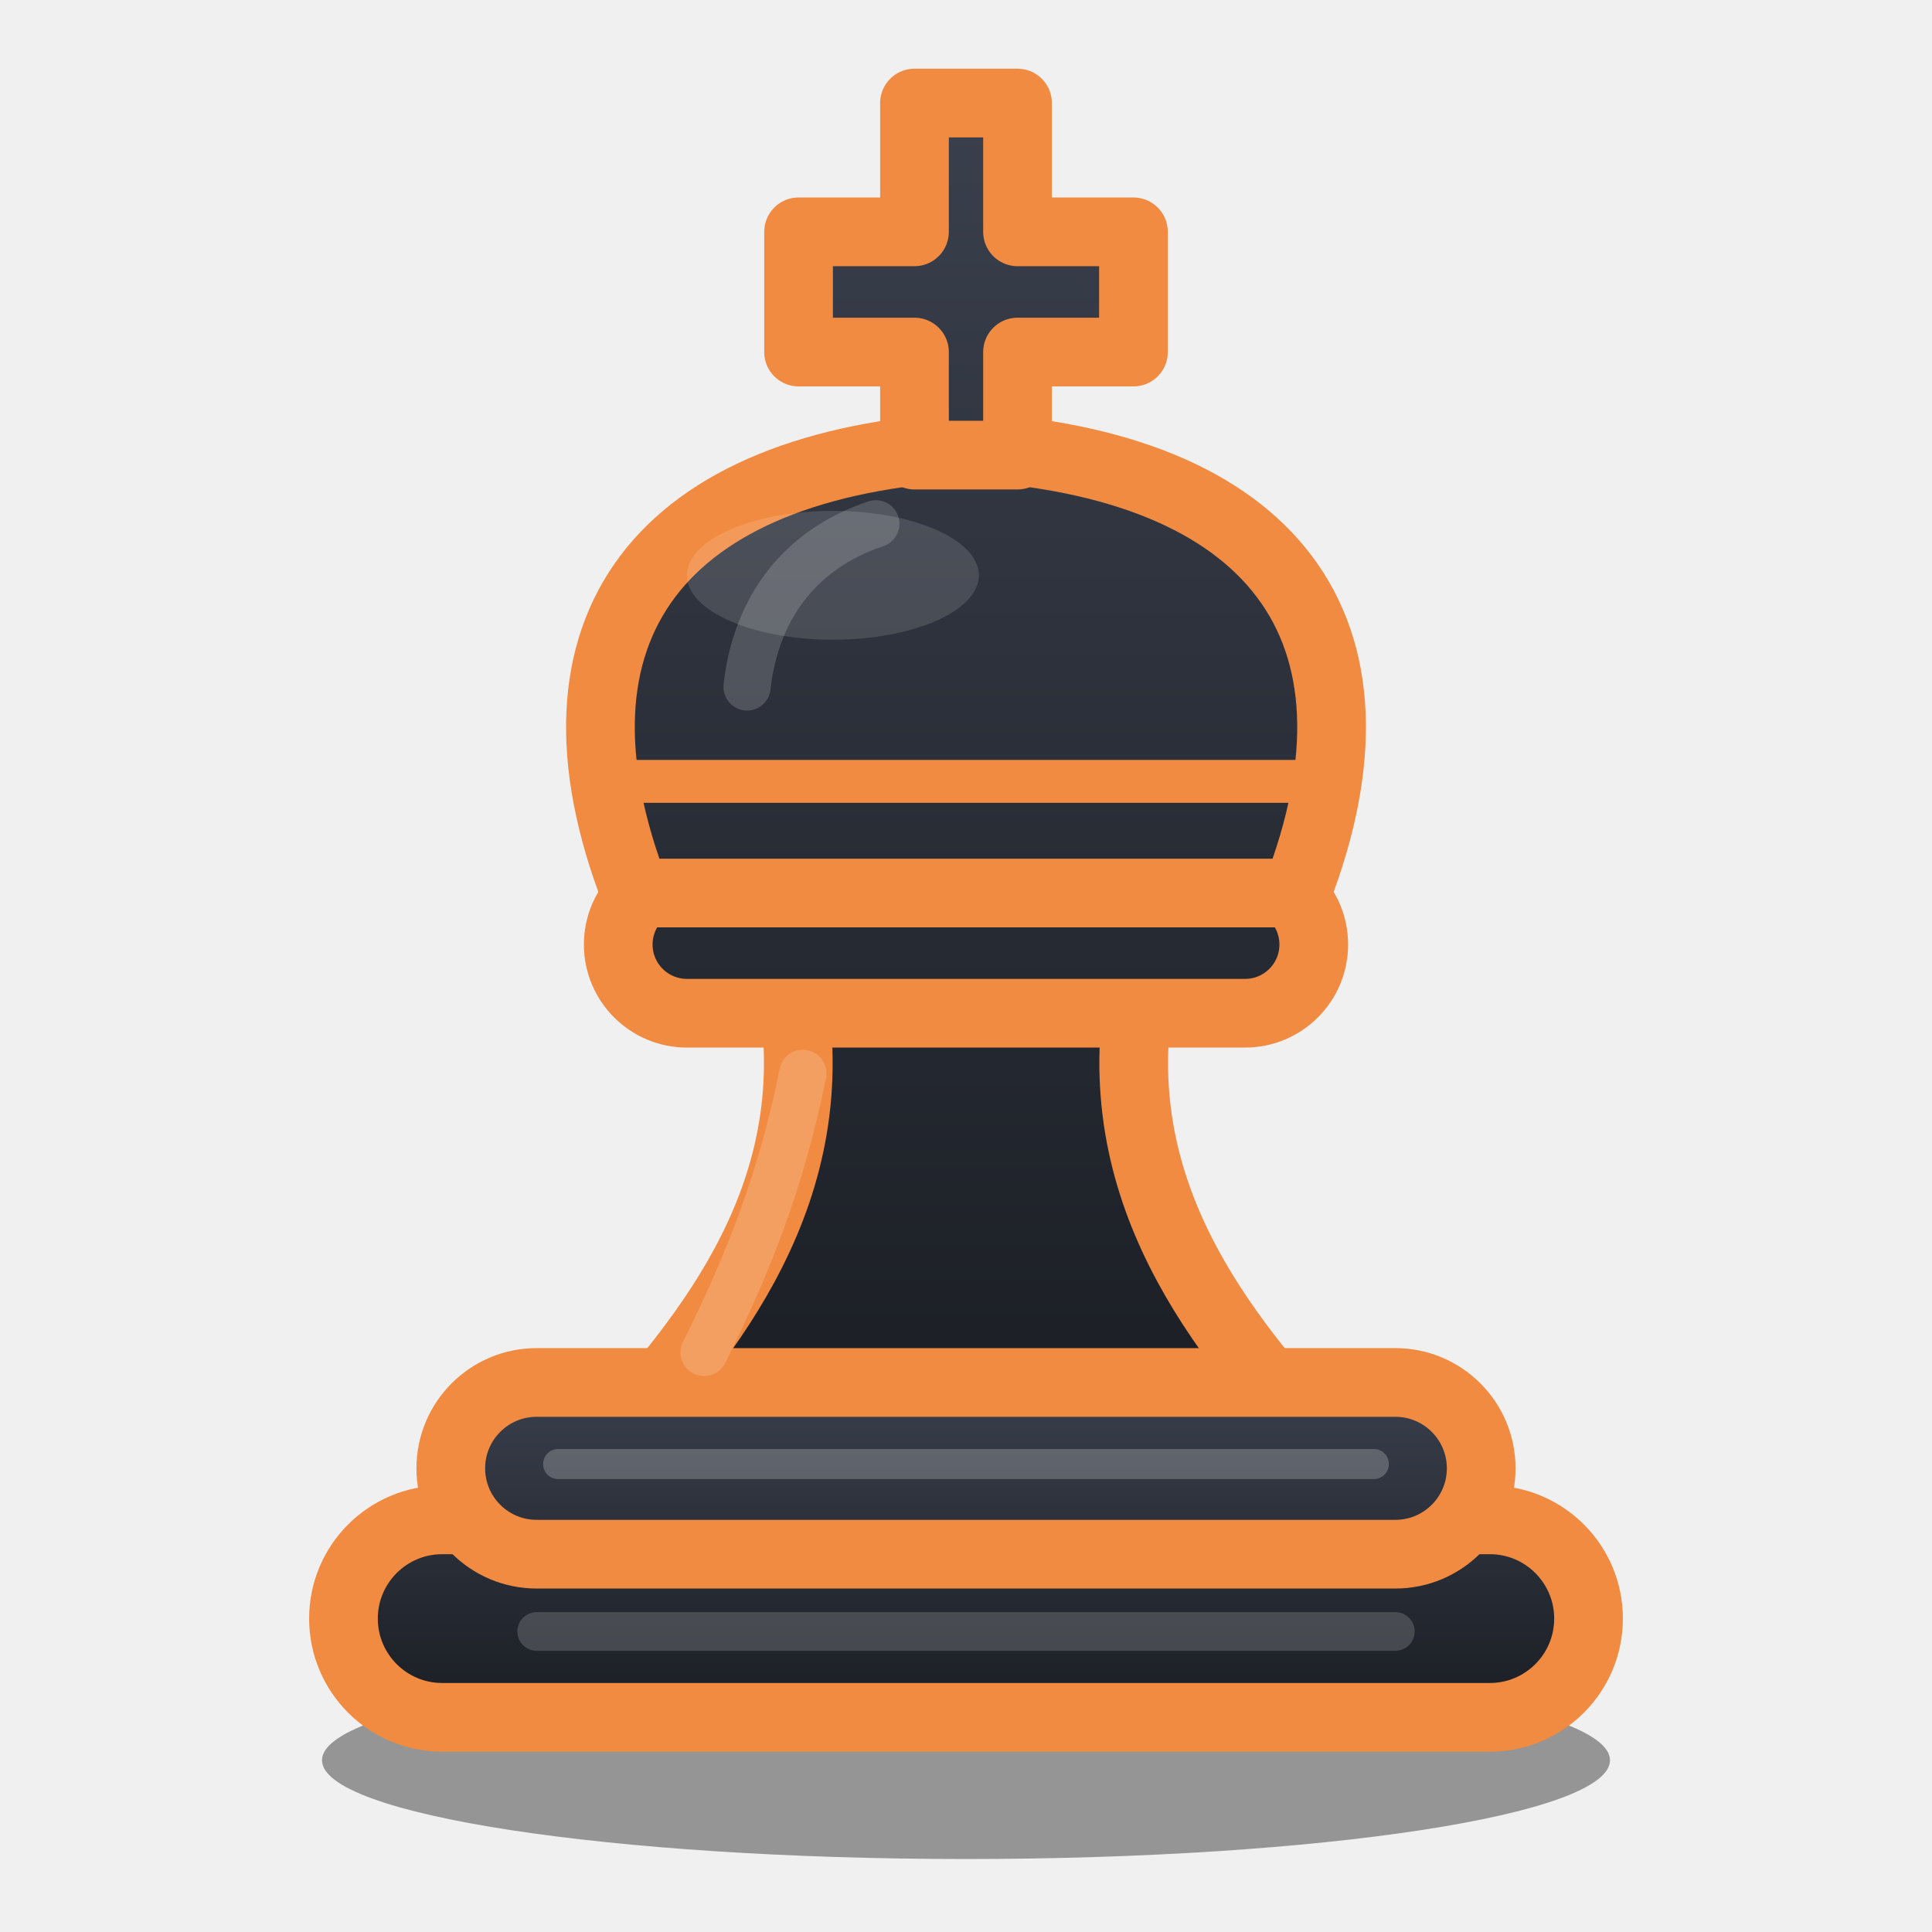
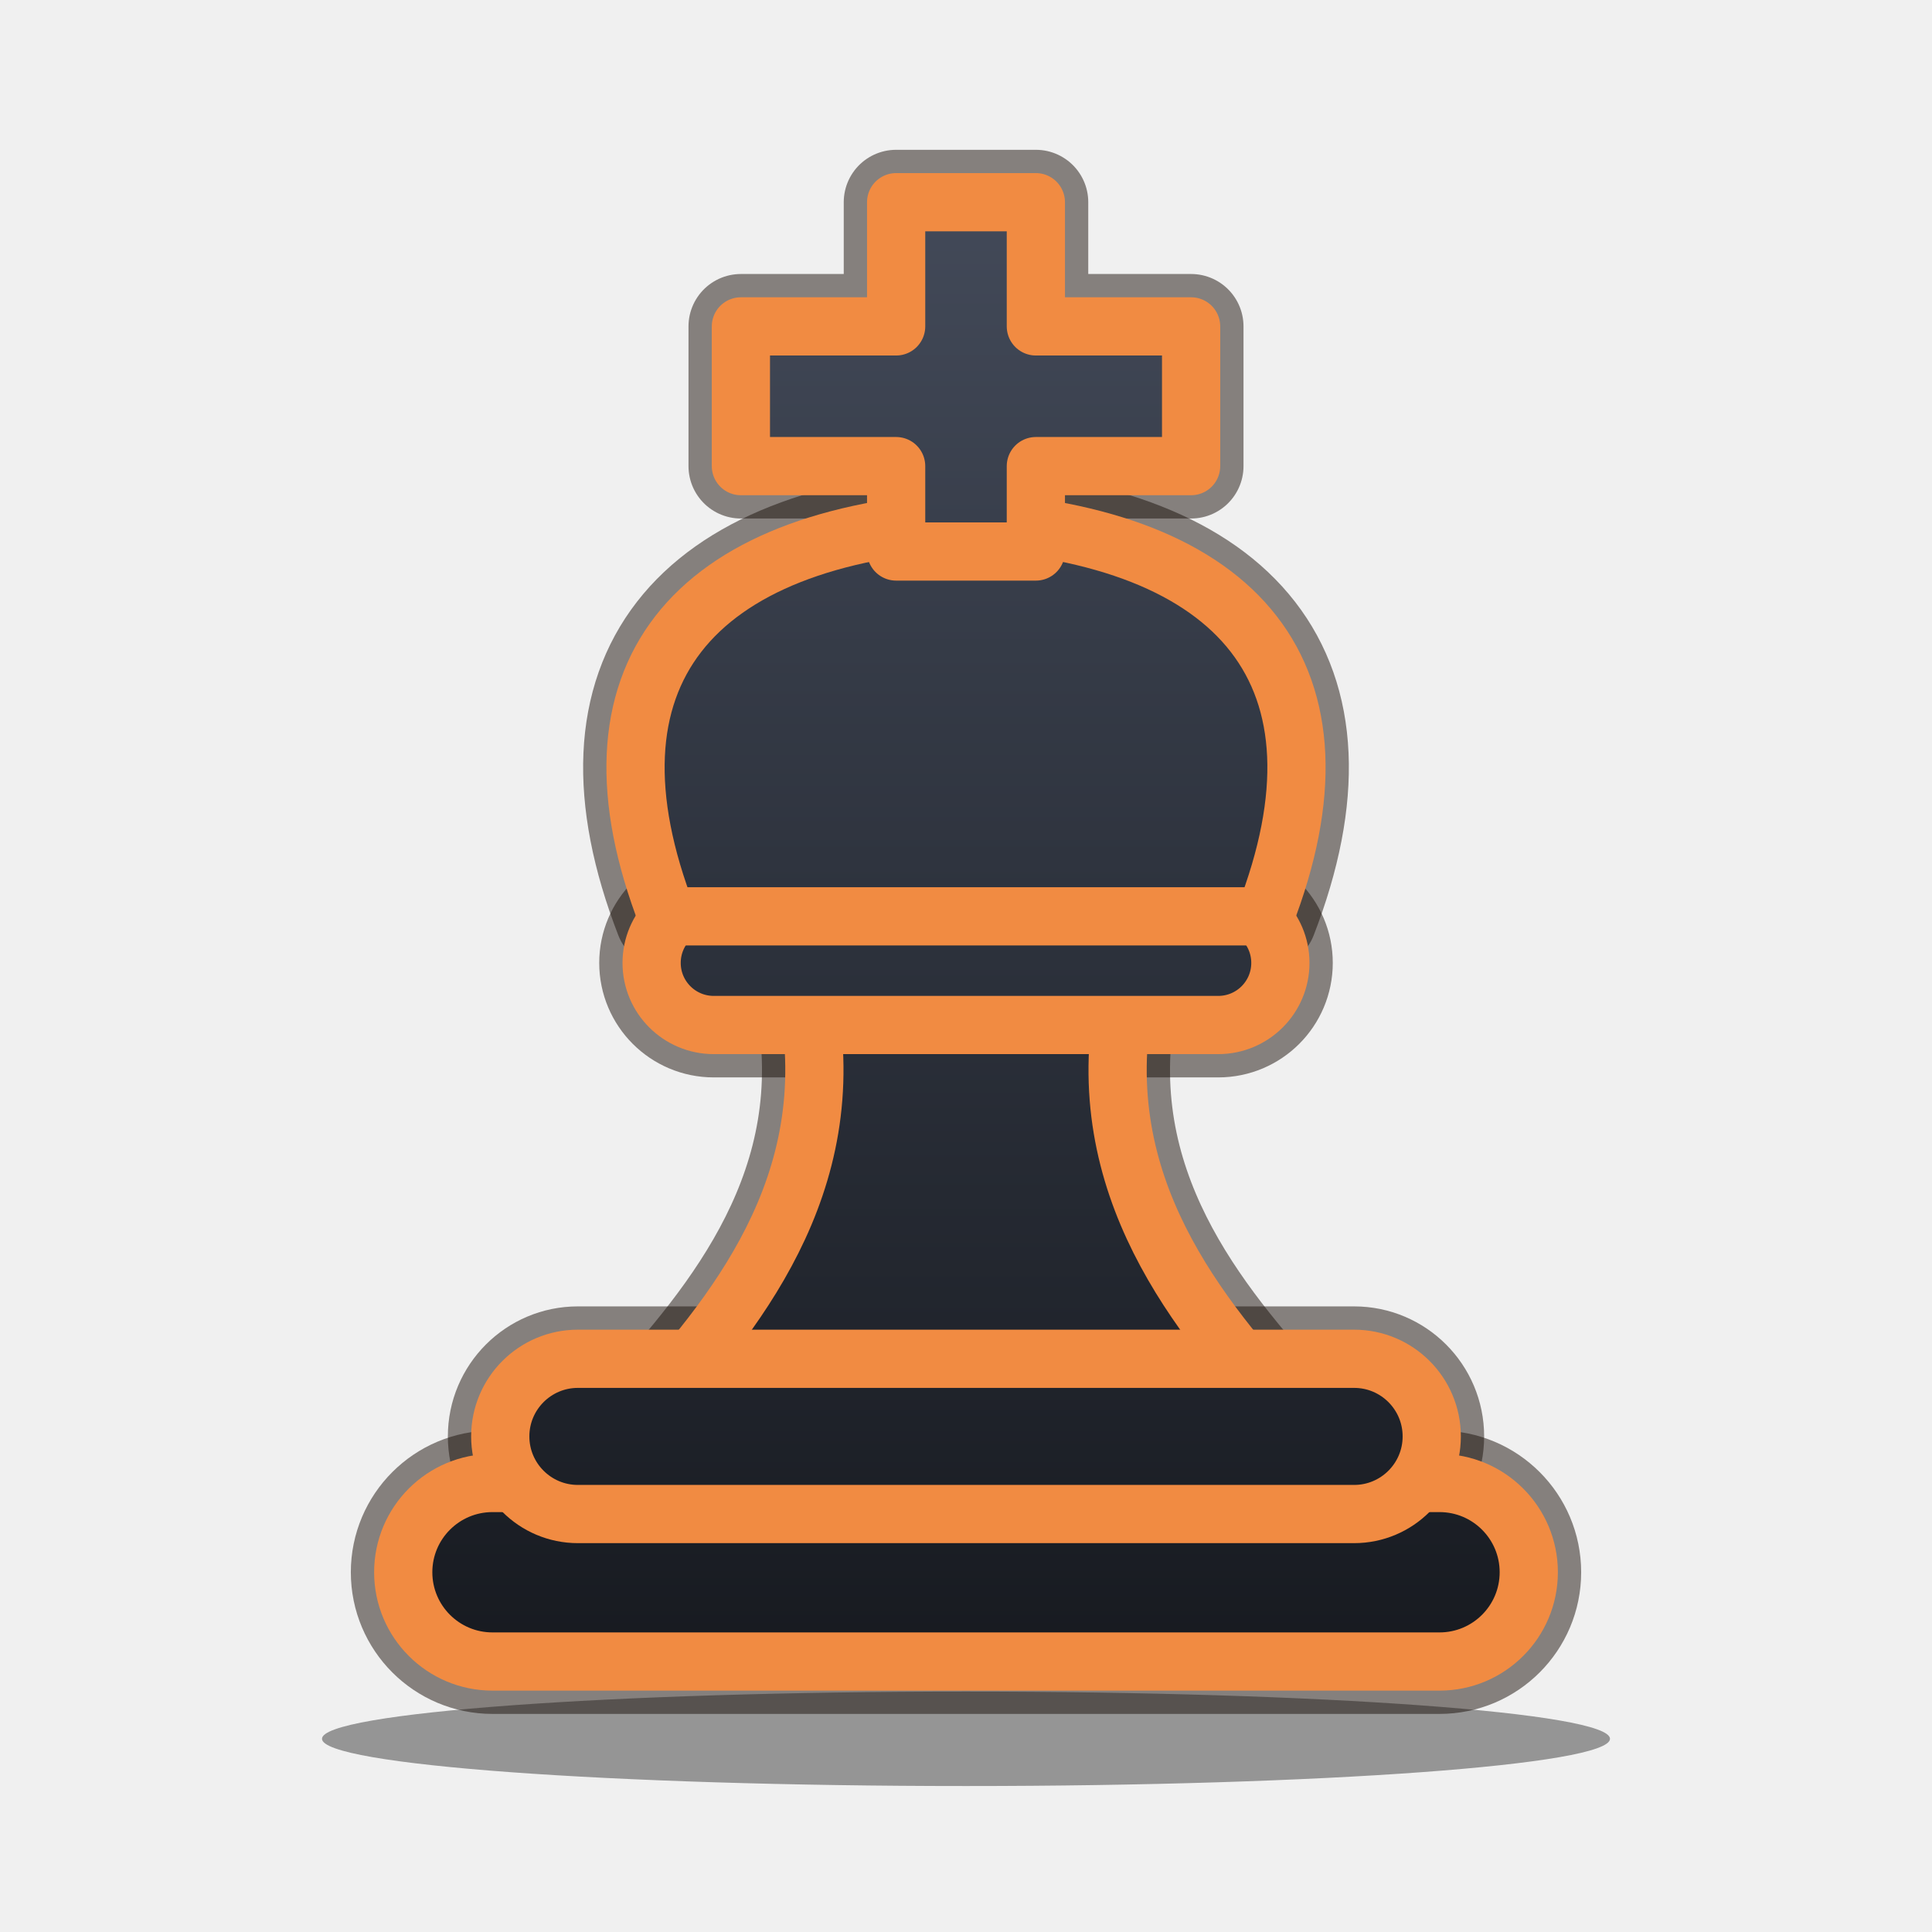
<svg xmlns="http://www.w3.org/2000/svg" viewBox="0 0 45 45">
  <defs>
-     <linearGradient id="cb-bK" gradientUnits="userSpaceOnUse" x1="0" y1="2" x2="0" y2="34">
-       <stop offset="0" stop-color="#3a404d" />
-       <stop offset="1" stop-color="#1a1d23" />
-     </linearGradient>
-     <linearGradient id="cb-bK-b" gradientUnits="userSpaceOnUse" x1="0" y1="32" x2="0" y2="40">
-       <stop offset="0" stop-color="#3a404d" />
-       <stop offset="1" stop-color="#1a1d23" />
+     <linearGradient id="cbK" gradientUnits="userSpaceOnUse" x1="0" y1="2" x2="0" y2="40">
+       <stop offset="0" stop-color="#434a59" />
+       <stop offset="1" stop-color="#171a20" />
    </linearGradient>
  </defs>
-   <ellipse cx="22.5" cy="41" rx="15" ry="2.3" fill="#000" fill-opacity=".38" />
-   <g fill="url(#cb-bK)" stroke="#f18b42" stroke-width="1.6" stroke-linejoin="round" stroke-linecap="round">
-     <path d="M18.2 22C19.6 27 17 30.5 14.6 33.2H30.4C28 30.5 25.4 27 26.8 22Z" />
-     <rect x="14.4" y="20.4" width="16.2" height="3.2" rx="1.6" />
-     <path d="M14.8 20.8C12.4 14.6 15.4 10.8 22.5 10.4C29.6 10.8 32.6 14.6 30.2 20.8Z" />
-     <path d="M21.3 10.6V8.2H18.6V5.4H21.3V2.4H23.7V5.4H26.4V8.2H23.7V10.6Z" />
-     <g fill="url(#cb-bK-b)">
+   <ellipse cx="22.5" cy="40.5" rx="15" ry="1.1" fill="#000" fill-opacity=".38" />
+   <g transform="translate(2.160 2.540) scale(0.904)">
+     <g fill="none" stroke="#1b110a" stroke-opacity=".5" stroke-width="2.7" stroke-linejoin="round" stroke-linecap="round">
+       <path d="M18.2 22C19.6 27 17 30.5 14.6 33.2H30.4C28 30.5 25.4 27 26.8 22Z" />
+       <rect x="14.4" y="20.4" width="16.2" height="3.2" rx="1.6" />
+       <path d="M14.8 20.8C12.4 14.6 15.4 11 22.5 10.6C29.6 11 32.6 14.6 30.2 20.8Z" />
+       <path d="M20.7 11.4V9.2H16.7V5.6H20.7V2.4H24.3V5.6H28.3V9.2H24.3V11.4Z" />
+       <rect x="8" y="35.4" width="29" height="4.6" rx="2.3" />
+       <rect x="10.5" y="32.2" width="24" height="4" rx="2" />
+     </g>
+     <g fill="url(#cbK)" stroke="#f18b42" stroke-width="1.5" stroke-linejoin="round" stroke-linecap="round">
+       <path d="M18.2 22C19.6 27 17 30.5 14.6 33.2H30.4C28 30.5 25.4 27 26.8 22Z" />
+       <rect x="14.4" y="20.4" width="16.2" height="3.2" rx="1.6" />
+       <path d="M14.8 20.8C12.4 14.6 15.4 11 22.5 10.6C29.6 11 32.6 14.6 30.2 20.8Z" />
+       <path d="M20.7 11.4V9.2H16.7V5.6H20.7V2.4H24.3V5.6H28.3V9.2H24.3V11.4Z" />
      <rect x="8" y="35.4" width="29" height="4.6" rx="2.3" />
      <rect x="10.5" y="32.2" width="24" height="4" rx="2" />
    </g>
  </g>
-   <ellipse cx="19.4" cy="13.4" rx="3.4" ry="1.5" fill="#fff" fill-opacity=".13" />
-   <g fill="none" stroke="#f18b42" stroke-width="1" stroke-linecap="round" stroke-linejoin="round">
-     <path d="M14 18.2H31" />
-   </g>
-   <g fill="none" stroke="#fff" stroke-opacity=".17" stroke-width="1.1" stroke-linecap="round">
-     <path d="M17.4 16C17.6 14.2 18.6 12.8 20.4 12.2" />
-     <path d="M18.7 25C18.2 27.5 17.4 29.5 16.4 31.5" />
-     <path d="M12.5 38H32.5" stroke-width=".9" />
-   </g>
-   <path d="M13 34.1H32" fill="none" stroke="#fff" stroke-opacity=".22" stroke-width=".7" stroke-linecap="round" />
</svg>
